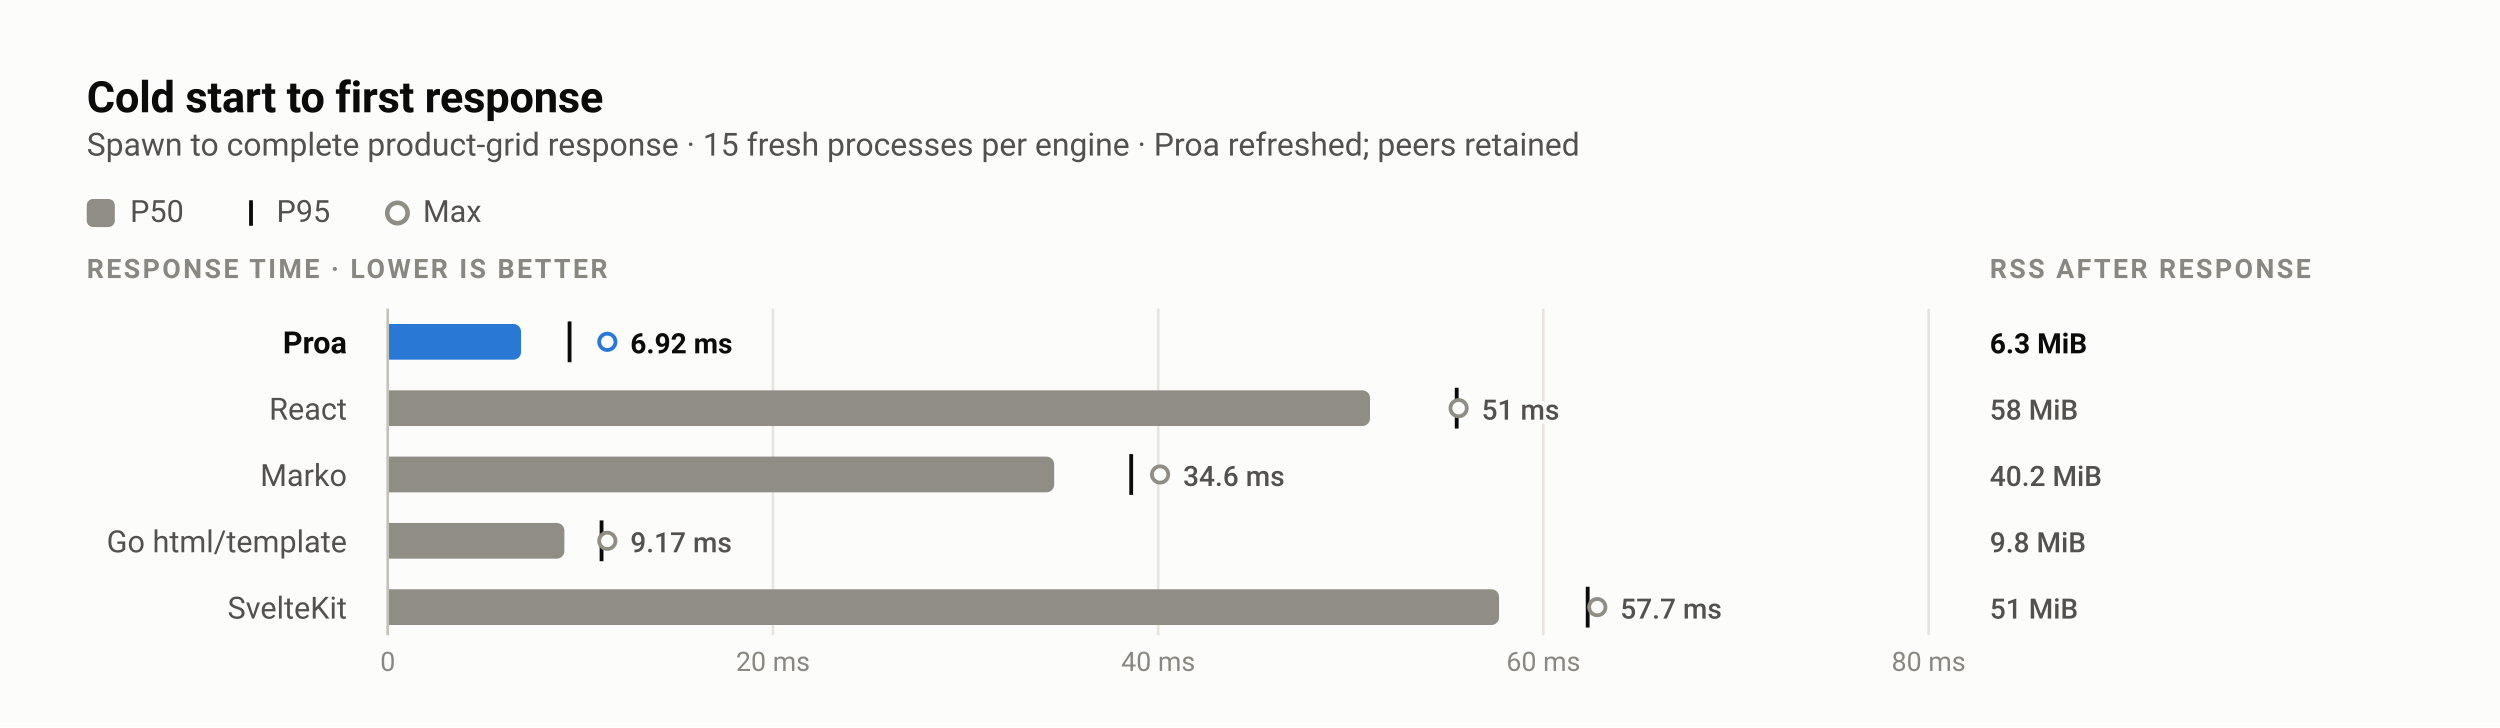
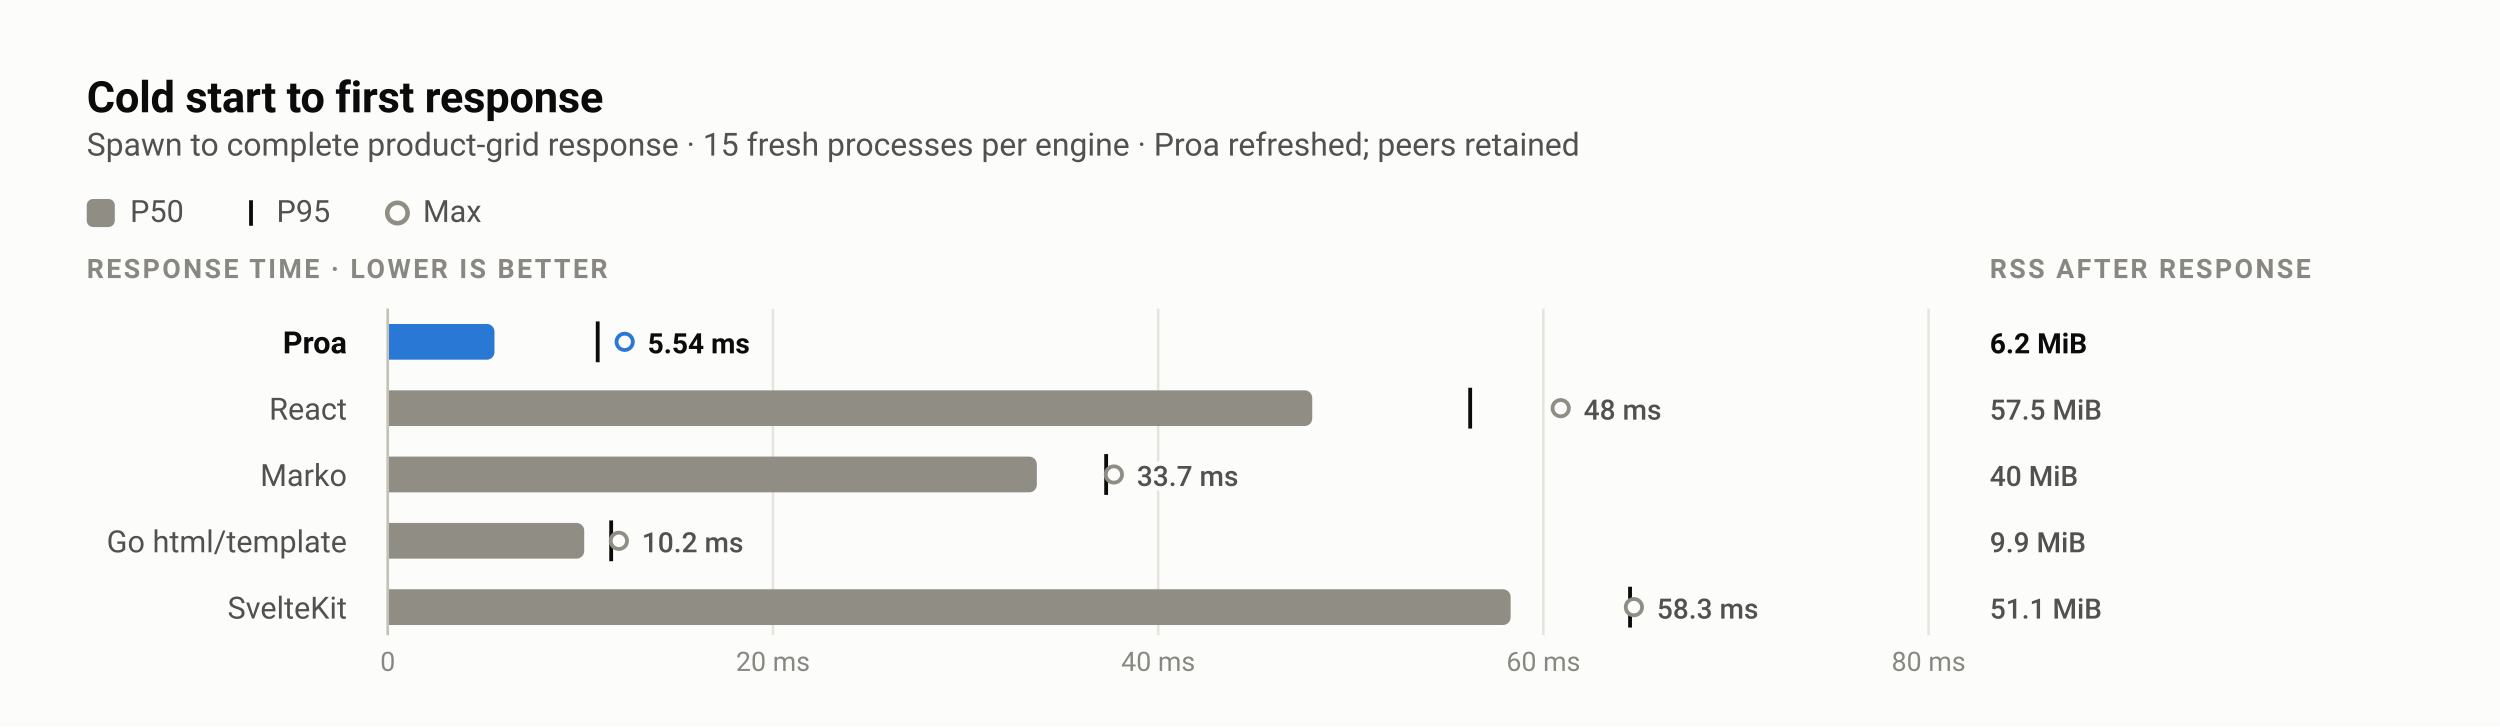
<svg xmlns="http://www.w3.org/2000/svg" width="980" height="285" viewBox="0 0 980 285" role="img" aria-labelledby="ttl dsc">
  <style>
  text { font-family: system-ui, -apple-system, "Segoe UI", Roboto, "Helvetica Neue", Arial, sans-serif; }
  .t   { font-size: 17px; font-weight: 600; fill: #0b0b0b; letter-spacing: -.005em; }
  .d   { font-size: 12.5px; font-weight: 400; fill: #52514e; }
  .eb  { font-size: 10.5px; font-weight: 600; fill: #898781; letter-spacing: .09em; }
  .cat { font-size: 12px; font-weight: 400; fill: #52514e; }
  .catb{ font-size: 12px; font-weight: 600; fill: #0b0b0b; }
  .lg  { font-size: 12px; font-weight: 400; fill: #52514e; }
  .tick{ font-size: 10.5px; font-weight: 400; fill: #898781; font-variant-numeric: tabular-nums; }
  .val { font-size: 11px; font-weight: 500; fill: #52514e; font-variant-numeric: tabular-nums;
         paint-order: stroke; stroke: #fcfcfb; stroke-width: 3.5px; stroke-linejoin: round; }
  .valb{ font-size: 11px; font-weight: 600; fill: #0b0b0b; font-variant-numeric: tabular-nums;
         paint-order: stroke; stroke: #fcfcfb; stroke-width: 3.5px; stroke-linejoin: round; }
  .valw{ font-size: 11px; font-weight: 600; fill: #fcfcfb; font-variant-numeric: tabular-nums; }
  .note{ font-size: 10px; font-weight: 400; fill: #898781; }
  .mono{ font-family: ui-monospace, SFMono-Regular, "SF Mono", Menlo, Consolas, monospace; }
  .end { text-anchor: end; }
  .mid { text-anchor: middle; }
</style>
  <rect width="980" height="285" fill="#fcfcfb" />
  <text x="34" y="44" class="t">Cold start to first response</text>
  <text x="34" y="61" class="d">Spawn to complete product-grid response · 15 fresh processes per engine · Proa refreshed; peers retained</text>
  <rect x="34" y="78" width="11" height="11" rx="2.5" fill="#8f8d84" />
  <text x="51" y="87" class="lg">P50</text>
  <path d="M98.4 78.5L98.4 88.5" stroke="#0b0b0b" stroke-width="1.5" />
  <text x="108.4" y="87" class="lg">P95</text>
  <circle cx="155.79" cy="83.5" r="4" fill="#fcfcfb" stroke="#8f8d84" stroke-width="1.8" />
  <text x="165.79" y="87" class="lg">Max</text>
  <text x="34" y="109" class="eb">RESPONSE TIME · LOWER IS BETTER</text>
  <text x="780" y="109" class="eb">RSS AFTER RESPONSE</text>
  <path d="M152 121L152 249" stroke="#e6e4dc" stroke-width="1" />
  <text x="152" y="263" class="tick mid">0</text>
  <path d="M303 121L303 249" stroke="#e6e4dc" stroke-width="1" />
  <text x="303" y="263" class="tick mid">20 ms</text>
  <path d="M454 121L454 249" stroke="#e6e4dc" stroke-width="1" />
  <text x="454" y="263" class="tick mid">40 ms</text>
  <path d="M605 121L605 249" stroke="#e6e4dc" stroke-width="1" />
  <text x="605" y="263" class="tick mid">60 ms</text>
  <path d="M756 121L756 249" stroke="#e6e4dc" stroke-width="1" />
  <text x="756" y="263" class="tick mid">80 ms</text>
  <text x="136" y="138.5" class="catb end">Proa</text>
-   <path d="M152 127H201.25a3 3 0 0 1 3 3V138a3 3 0 0 1 -3 3H152Z" fill="#2a78d6" />
-   <path d="M223.27 126L223.27 142" stroke="#0b0b0b" stroke-width="1.5" />
-   <circle cx="238.07" cy="134" r="3.2" fill="#fcfcfb" stroke="#2a78d6" stroke-width="1.5" />
-   <text x="247.07" y="138.5" class="valb">6.92 ms</text>
-   <text x="780" y="138.5" class="valb">6.3 MiB</text>
+   <path d="M152 127H190.83a3 3 0 0 1 3 3V138a3 3 0 0 1 -3 3H152Z" fill="#2a78d6" />
+   <path d="M234.3 126L234.3 142" stroke="#0b0b0b" stroke-width="1.5" />
+   <circle cx="244.87" cy="134" r="3.2" fill="#fcfcfb" stroke="#2a78d6" stroke-width="1.5" />
+   <text x="253.87" y="138.5" class="valb">5.54 ms</text>
+   <text x="780" y="138.5" class="valb">6.2 MiB</text>
  <text x="136" y="164.5" class="cat end">React</text>
-   <path d="M152 153H534.05a3 3 0 0 1 3 3V164a3 3 0 0 1 -3 3H152Z" fill="#8f8d84" />
-   <path d="M571.03 152L571.03 168" stroke="#0b0b0b" stroke-width="1.5" />
-   <circle cx="571.78" cy="160" r="3.2" fill="#fcfcfb" stroke="#8f8d84" stroke-width="1.5" />
-   <text x="580.78" y="164.5" class="val">51 ms</text>
-   <text x="780" y="164.5" class="val">58 MiB</text>
+   <path d="M152 153H511.4a3 3 0 0 1 3 3V164a3 3 0 0 1 -3 3H152Z" fill="#8f8d84" />
+   <path d="M576.31 152L576.31 168" stroke="#0b0b0b" stroke-width="1.5" />
+   <circle cx="611.8" cy="160" r="3.2" fill="#fcfcfb" stroke="#8f8d84" stroke-width="1.5" />
+   <text x="620.8" y="164.5" class="val">48 ms</text>
+   <text x="780" y="164.5" class="val">57.5 MiB</text>
  <text x="136" y="190.5" class="cat end">Marko</text>
-   <path d="M152 179H410.23a3 3 0 0 1 3 3V190a3 3 0 0 1 -3 3H152Z" fill="#8f8d84" />
-   <path d="M443.43 178L443.43 194" stroke="#0b0b0b" stroke-width="1.5" />
-   <circle cx="454.76" cy="186" r="3.2" fill="#fcfcfb" stroke="#8f8d84" stroke-width="1.5" />
-   <text x="463.76" y="190.5" class="val">34.6 ms</text>
-   <text x="780" y="190.5" class="val">40.2 MiB</text>
+   <path d="M152 179H403.44a3 3 0 0 1 3 3V190a3 3 0 0 1 -3 3H152Z" fill="#8f8d84" />
+   <path d="M433.61 178L433.61 194" stroke="#0b0b0b" stroke-width="1.5" />
+   <circle cx="436.64" cy="186" r="3.2" fill="#fcfcfb" stroke="#8f8d84" stroke-width="1.5" />
+   <text x="445.64" y="190.5" class="val">33.7 ms</text>
+   <text x="780" y="190.5" class="val">40 MiB</text>
  <text x="136" y="216.5" class="cat end">Go html/template</text>
-   <path d="M152 205H218.23a3 3 0 0 1 3 3V216a3 3 0 0 1 -3 3H152Z" fill="#8f8d84" />
-   <path d="M235.81 204L235.81 220" stroke="#0b0b0b" stroke-width="1.5" />
-   <circle cx="238.07" cy="212" r="3.2" fill="#fcfcfb" stroke="#8f8d84" stroke-width="1.5" />
-   <text x="247.07" y="216.5" class="val">9.17 ms</text>
-   <text x="780" y="216.5" class="val">9.8 MiB</text>
+   <path d="M152 205H226.01a3 3 0 0 1 3 3V216a3 3 0 0 1 -3 3H152Z" fill="#8f8d84" />
+   <path d="M239.58 204L239.58 220" stroke="#0b0b0b" stroke-width="1.5" />
+   <circle cx="242.6" cy="212" r="3.2" fill="#fcfcfb" stroke="#8f8d84" stroke-width="1.5" />
+   <text x="251.6" y="216.5" class="val">10.2 ms</text>
+   <text x="780" y="216.5" class="val">9.9 MiB</text>
  <text x="136" y="242.5" class="cat end">SvelteKit</text>
-   <path d="M152 231H584.64a3 3 0 0 1 3 3V242a3 3 0 0 1 -3 3H152Z" fill="#8f8d84" />
-   <path d="M622.37 230L622.37 246" stroke="#0b0b0b" stroke-width="1.5" />
-   <circle cx="626.14" cy="238" r="3.2" fill="#fcfcfb" stroke="#8f8d84" stroke-width="1.5" />
-   <text x="635.14" y="242.5" class="val">57.7 ms</text>
-   <text x="780" y="242.5" class="val">51 MiB</text>
+   <path d="M152 231H589.17a3 3 0 0 1 3 3V242a3 3 0 0 1 -3 3H152Z" fill="#8f8d84" />
+   <path d="M638.98 230L638.98 246" stroke="#0b0b0b" stroke-width="1.5" />
+   <circle cx="640.49" cy="238" r="3.2" fill="#fcfcfb" stroke="#8f8d84" stroke-width="1.5" />
+   <text x="649.49" y="242.5" class="val">58.3 ms</text>
+   <text x="780" y="242.5" class="val">51.1 MiB</text>
  <path d="M152 121L152 249" stroke="#c3c2b7" stroke-width="1" />
</svg>
